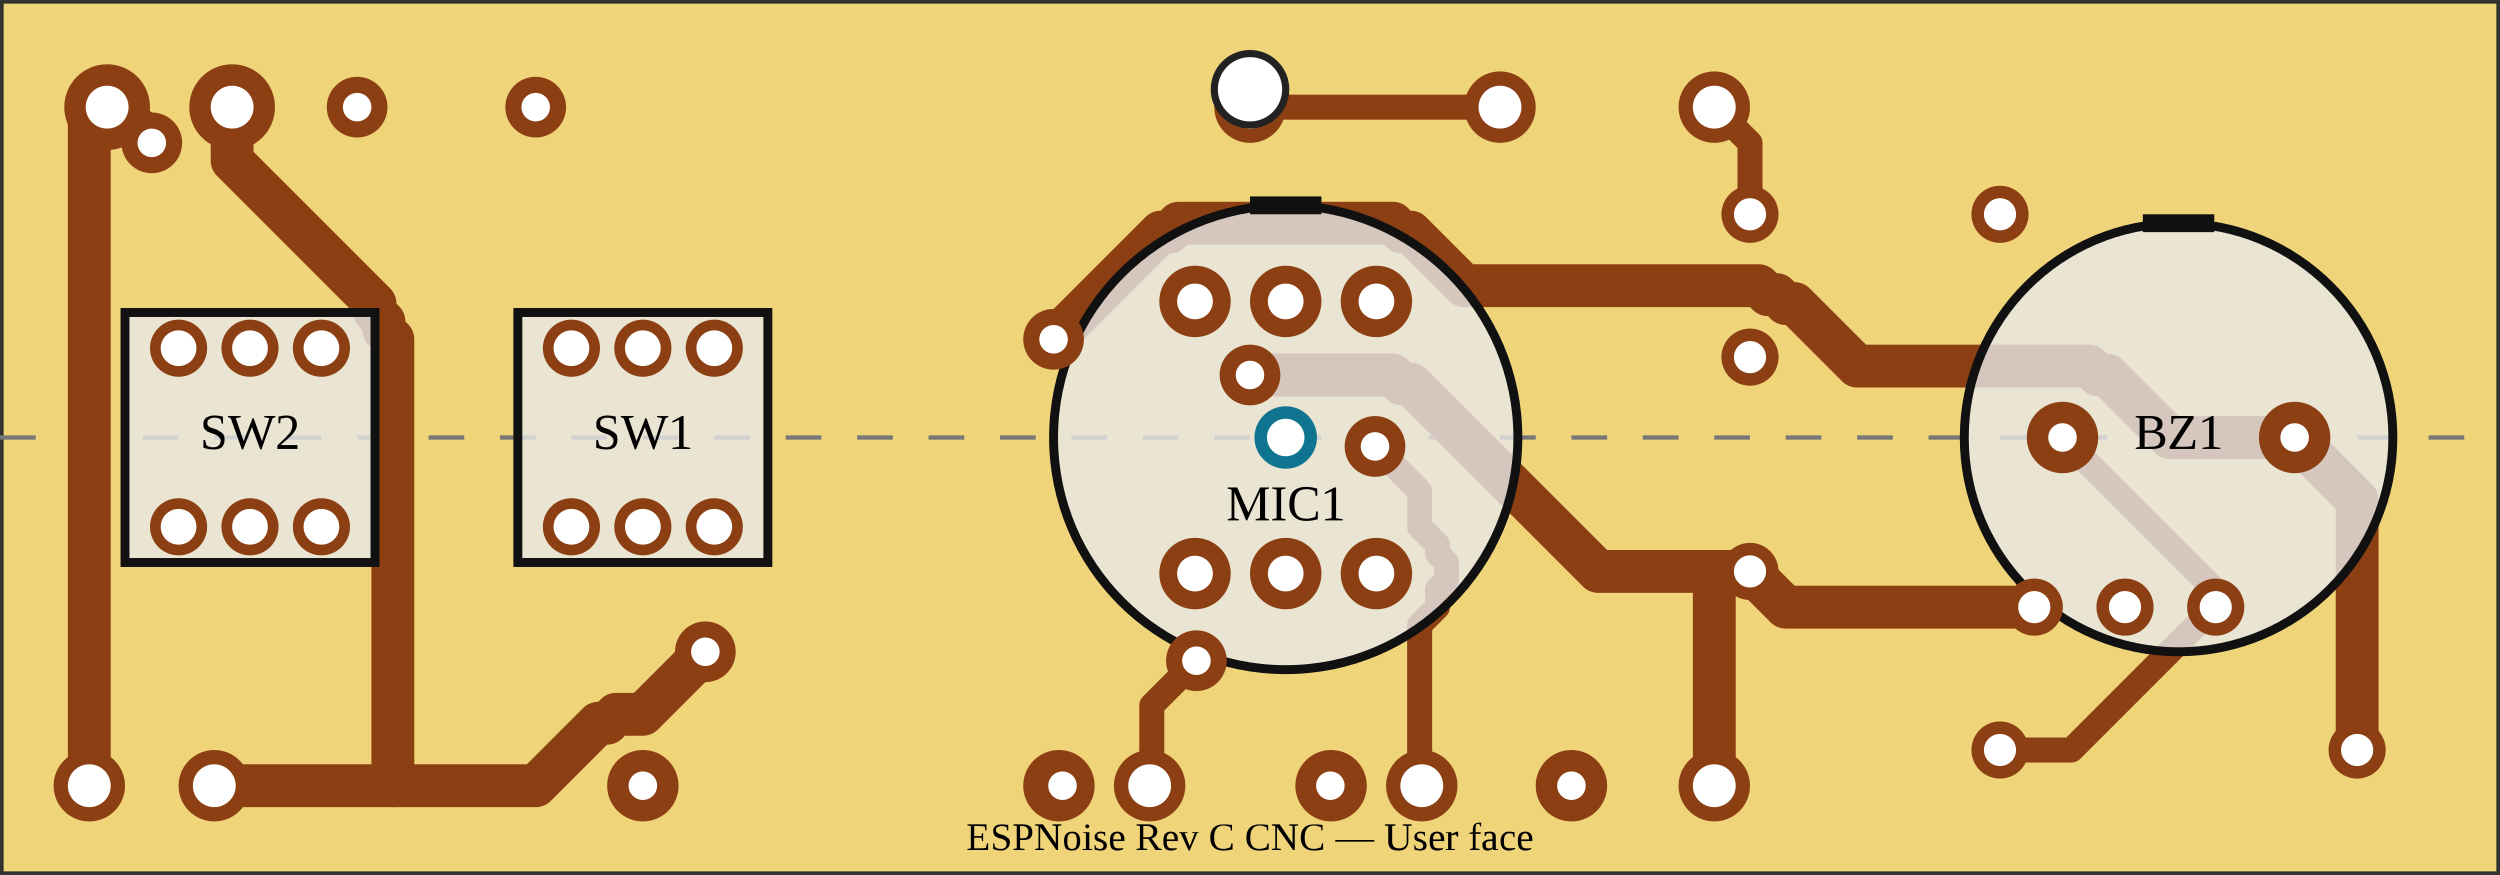
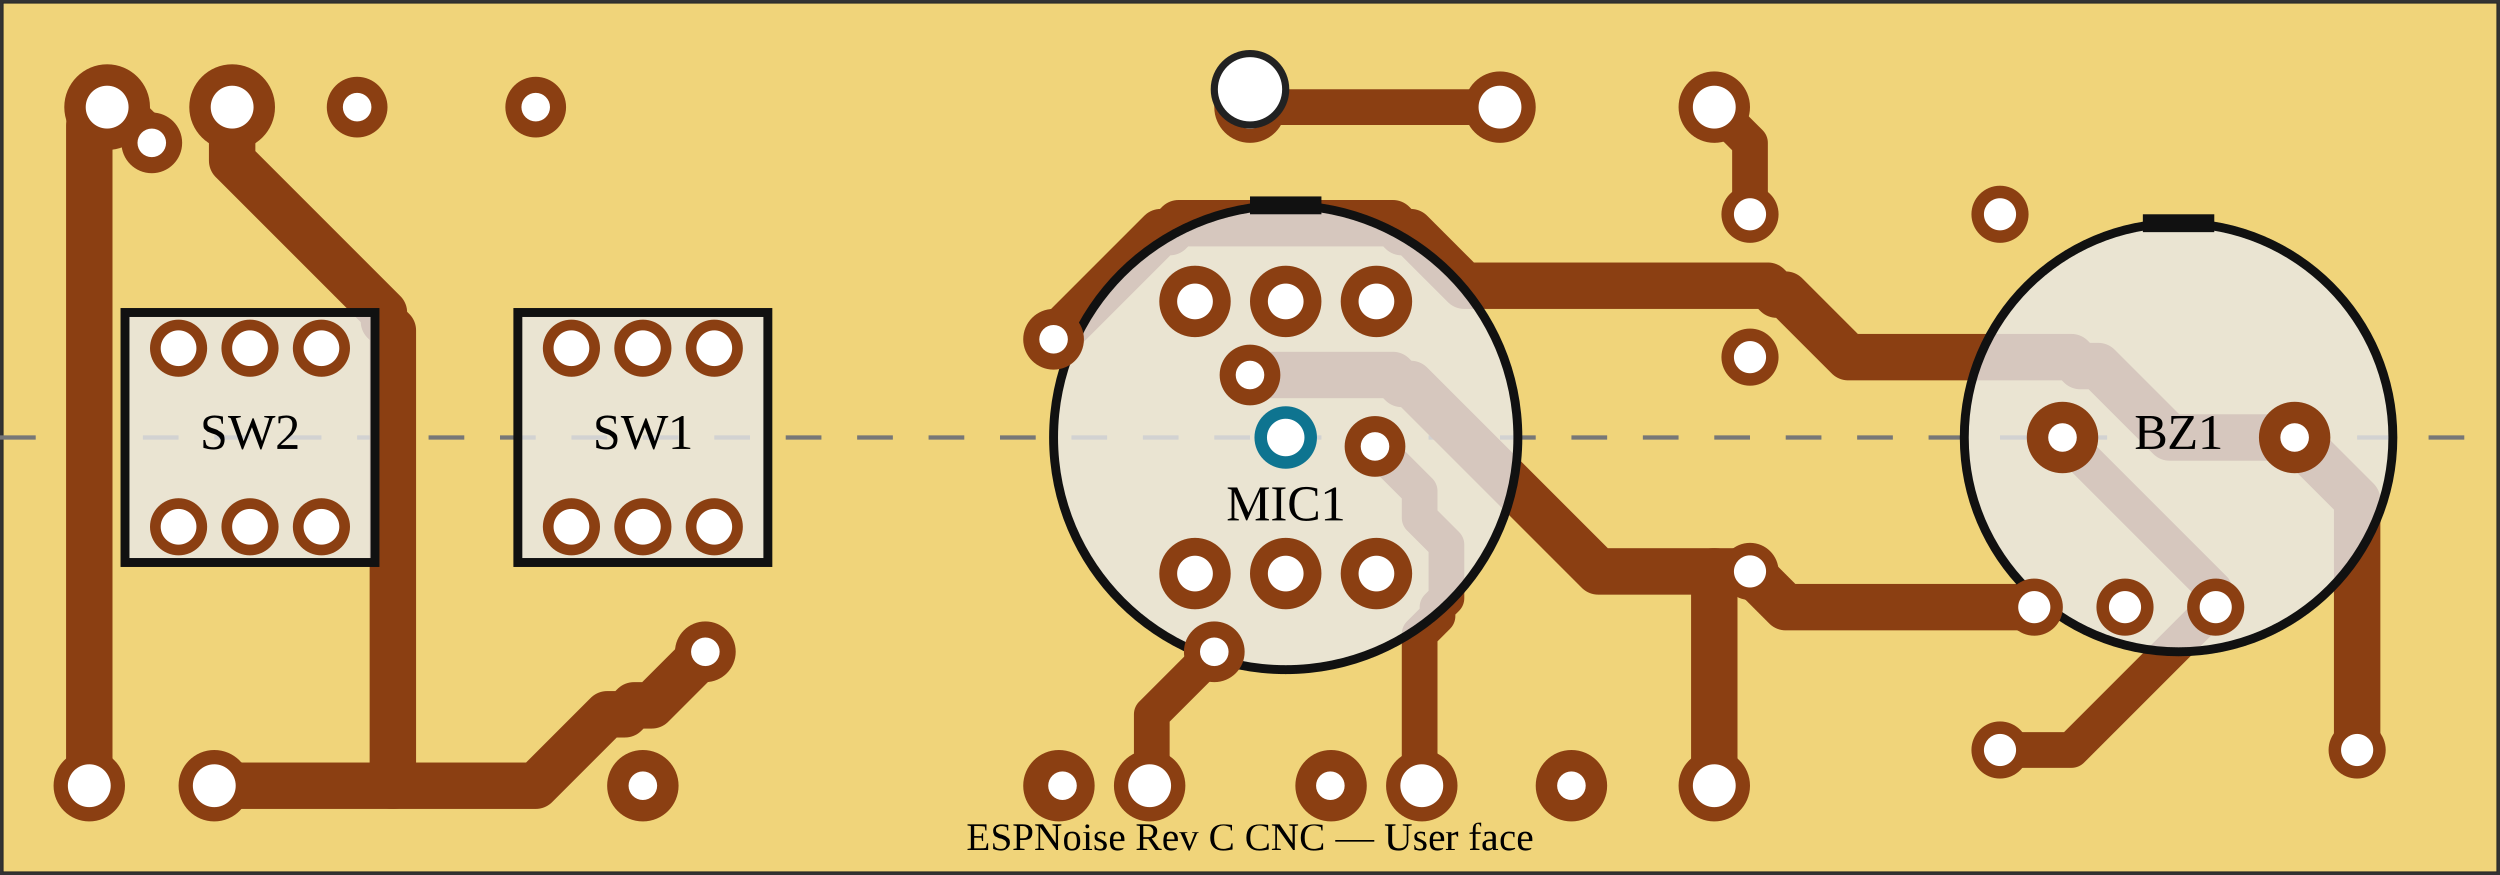
<svg xmlns="http://www.w3.org/2000/svg" width="70.0mm" height="24.5mm" viewBox="0 0 70.0 24.5">
  <rect width="70.0" height="24.5" fill="#f0d47a" stroke="#222" stroke-width="0.2" />
  <g transform="">
    <g transform="">
      <rect width="70.0" height="24.5" fill="none" stroke="#333" stroke-width="0.15" />
      <line x1="0" y1="12.25" x2="70.0" y2="12.25" stroke="#777" stroke-width="0.12" stroke-dasharray="1,1" />
-       <polyline points="33.5,18.5 32.25,19.75 32.25,22.0" fill="none" stroke="#8b3f12" stroke-width="0.7" stroke-linecap="round" stroke-linejoin="round" />
-       <polyline points="38.5,12.5 39.75,13.75 39.75,14.75 40.25,15.25 40.25,15.5 40.5,15.75 40.5,16.25 40.25,16.5 40.25,17.0 39.75,17.5 39.75,22.0" fill="none" stroke="#8b3f12" stroke-width="0.7" stroke-linecap="round" stroke-linejoin="round" />
-       <polyline points="48.0,3.0 49.0,4.0 49.0,6.0" fill="none" stroke="#8b3f12" stroke-width="0.7" stroke-linecap="round" stroke-linejoin="round" />
-       <polyline points="35.0,3.0 42.0,3.0" fill="none" stroke="#8b3f12" stroke-width="0.7" stroke-linecap="round" stroke-linejoin="round" />
-       <polyline points="35.0,10.5 39.0,10.5 39.25,10.75 39.5,10.75 44.75,16.0 49.0,16.0" fill="none" stroke="#8b3f12" stroke-width="1.2" stroke-linecap="round" stroke-linejoin="round" />
-       <polyline points="48.0,16.0 48.0,22.0" fill="none" stroke="#8b3f12" stroke-width="1.2" stroke-linecap="round" stroke-linejoin="round" />
-       <polyline points="49.0,16.0 50.0,17.0 57.0,17.0" fill="none" stroke="#8b3f12" stroke-width="1.2" stroke-linecap="round" stroke-linejoin="round" />
-       <polyline points="19.75,18.25 18.0,20.0 17.25,20.0 17.0,20.25 16.75,20.25 15.0,22.0 6.0,22.0" fill="none" stroke="#8b3f12" stroke-width="1.2" stroke-linecap="round" stroke-linejoin="round" />
-       <polyline points="11.0,22.0 11.0,9.5 10.75,9.25 10.75,9.0 10.5,8.75 10.5,8.5 6.5,4.5 6.5,3.0" fill="none" stroke="#8b3f12" stroke-width="1.2" stroke-linecap="round" stroke-linejoin="round" />
-       <polyline points="3.0,3.0 3.25,3.0 4.25,4.0" fill="none" stroke="#8b3f12" stroke-width="1.2" stroke-linecap="round" stroke-linejoin="round" />
-       <polyline points="3.0,3.0 2.5,3.5 2.5,22.0" fill="none" stroke="#8b3f12" stroke-width="1.2" stroke-linecap="round" stroke-linejoin="round" />
-       <polyline points="57.75,12.25 62.0,16.5 62.0,17.0" fill="none" stroke="#8b3f12" stroke-width="0.7" stroke-linecap="round" stroke-linejoin="round" />
-       <polyline points="62.0,17.0 58.0,21.0 56.0,21.0" fill="none" stroke="#8b3f12" stroke-width="0.7" stroke-linecap="round" stroke-linejoin="round" />
-       <polyline points="29.5,9.5 32.5,6.5 32.75,6.5 33.0,6.25 39.0,6.25 39.25,6.5 39.5,6.5 41.0,8.0 49.25,8.0 49.5,8.25 49.75,8.25 50.0,8.5 50.25,8.5 52.0,10.25 58.5,10.25 58.75,10.5 59.0,10.5 60.75,12.25 64.25,12.25" fill="none" stroke="#8b3f12" stroke-width="1.2" stroke-linecap="round" stroke-linejoin="round" />
-       <polyline points="64.25,12.25 66.0,14.0 66.0,21.0" fill="none" stroke="#8b3f12" stroke-width="1.2" stroke-linecap="round" stroke-linejoin="round" />
+       <polyline points="34.0,18.25 32.25,20.0 32.25,22.0" fill="none" stroke="#8b3f12" stroke-width="1.0" stroke-linecap="round" stroke-linejoin="round" />
+       <polyline points="38.5,12.5 39.75,13.75 39.75,14.5 40.5,15.25 40.5,16.75 40.25,17.0 40.25,17.25 39.75,17.75 39.75,22.0" fill="none" stroke="#8b3f12" stroke-width="1.0" stroke-linecap="round" stroke-linejoin="round" />
+       <polyline points="48.0,3.0 49.0,4.0 49.0,6.0" fill="none" stroke="#8b3f12" stroke-width="1.0" stroke-linecap="round" stroke-linejoin="round" />
+       <polyline points="35.0,3.0 42.0,3.0" fill="none" stroke="#8b3f12" stroke-width="1.0" stroke-linecap="round" stroke-linejoin="round" />
+       <polyline points="35.0,10.5 39.0,10.5 39.25,10.75 39.5,10.75 44.75,16.0 49.0,16.0" fill="none" stroke="#8b3f12" stroke-width="1.3" stroke-linecap="round" stroke-linejoin="round" />
+       <polyline points="48.0,16.0 48.0,22.0" fill="none" stroke="#8b3f12" stroke-width="1.3" stroke-linecap="round" stroke-linejoin="round" />
+       <polyline points="49.0,16.0 50.0,17.0 57.0,17.0" fill="none" stroke="#8b3f12" stroke-width="1.3" stroke-linecap="round" stroke-linejoin="round" />
+       <polyline points="19.75,18.25 18.25,19.75 17.75,19.75 17.5,20.0 17.0,20.0 15.0,22.0 6.0,22.0" fill="none" stroke="#8b3f12" stroke-width="1.3" stroke-linecap="round" stroke-linejoin="round" />
+       <polyline points="11.0,22.0 11.0,9.25 10.75,9.0 10.75,8.75 6.5,4.5 6.5,3.0" fill="none" stroke="#8b3f12" stroke-width="1.3" stroke-linecap="round" stroke-linejoin="round" />
+       <polyline points="3.0,3.0 3.25,3.0 4.25,4.0" fill="none" stroke="#8b3f12" stroke-width="1.3" stroke-linecap="round" stroke-linejoin="round" />
+       <polyline points="3.0,3.0 2.5,3.5 2.5,22.0" fill="none" stroke="#8b3f12" stroke-width="1.3" stroke-linecap="round" stroke-linejoin="round" />
+       <polyline points="57.75,12.25 62.0,16.5 62.0,17.0" fill="none" stroke="#8b3f12" stroke-width="1.0" stroke-linecap="round" stroke-linejoin="round" />
+       <polyline points="62.0,17.0 58.0,21.0 56.0,21.0" fill="none" stroke="#8b3f12" stroke-width="1.0" stroke-linecap="round" stroke-linejoin="round" />
+       <polyline points="29.5,9.5 32.5,6.5 32.75,6.5 33.0,6.25 39.0,6.25 39.25,6.5 39.5,6.5 41.0,8.0 49.5,8.0 49.75,8.25 50.0,8.25 51.75,10.0 58.0,10.0 58.25,10.25 58.75,10.25 60.75,12.25 64.25,12.25" fill="none" stroke="#8b3f12" stroke-width="1.3" stroke-linecap="round" stroke-linejoin="round" />
+       <polyline points="64.25,12.25 66.0,14.0 66.0,21.0" fill="none" stroke="#8b3f12" stroke-width="1.3" stroke-linecap="round" stroke-linejoin="round" />
      <rect x="3.5" y="8.75" width="7.0" height="7.0" fill="#e8e8e8" fill-opacity="0.8" stroke="#111" stroke-width="0.25" />
      <text x="7.0" y="12.25" font-size="1.4" text-anchor="middle" dominant-baseline="middle">SW2</text>
      <rect x="14.5" y="8.75" width="7.0" height="7.0" fill="#e8e8e8" fill-opacity="0.8" stroke="#111" stroke-width="0.25" />
      <text x="18.0" y="12.25" font-size="1.4" text-anchor="middle" dominant-baseline="middle">SW1</text>
      <circle cx="36.0" cy="12.25" r="6.5" fill="#e8e8e8" fill-opacity="0.8" stroke="#111" stroke-width="0.25" />
      <path d="M 35.0 5.75 L 37.0 5.75" stroke="#111" stroke-width="0.5" />
      <circle cx="36.0" cy="12.25" r="0.7" fill="#fff" stroke="#0e7490" stroke-width="0.35" />
      <text x="36.0" y="14.25" font-size="1.4" text-anchor="middle" dominant-baseline="middle">MIC1</text>
      <circle cx="61.0" cy="12.25" r="6.0" fill="#e8e8e8" fill-opacity="0.8" stroke="#111" stroke-width="0.25" />
      <path d="M 60.0 6.25 L 62.0 6.25" stroke="#111" stroke-width="0.5" />
      <text x="61.0" y="12.25" font-size="1.4" text-anchor="middle" dominant-baseline="middle">BZ1</text>
      <circle cx="5.0" cy="9.75" r="0.8" fill="#8b3f12" />
      <circle cx="5.0" cy="9.75" r="0.5" fill="#fff" />
      <circle cx="7.0" cy="9.75" r="0.8" fill="#8b3f12" />
      <circle cx="7.0" cy="9.75" r="0.5" fill="#fff" />
      <circle cx="9.0" cy="9.75" r="0.8" fill="#8b3f12" />
      <circle cx="9.0" cy="9.75" r="0.5" fill="#fff" />
      <circle cx="5.0" cy="14.75" r="0.8" fill="#8b3f12" />
      <circle cx="5.0" cy="14.75" r="0.5" fill="#fff" />
      <circle cx="7.0" cy="14.75" r="0.8" fill="#8b3f12" />
      <circle cx="7.0" cy="14.75" r="0.5" fill="#fff" />
      <circle cx="9.0" cy="14.75" r="0.8" fill="#8b3f12" />
      <circle cx="9.0" cy="14.75" r="0.5" fill="#fff" />
      <circle cx="16.0" cy="9.75" r="0.8" fill="#8b3f12" />
      <circle cx="16.0" cy="9.75" r="0.5" fill="#fff" />
      <circle cx="18.0" cy="9.75" r="0.8" fill="#8b3f12" />
      <circle cx="18.0" cy="9.75" r="0.5" fill="#fff" />
      <circle cx="20.0" cy="9.75" r="0.8" fill="#8b3f12" />
      <circle cx="20.0" cy="9.75" r="0.5" fill="#fff" />
      <circle cx="16.0" cy="14.75" r="0.8" fill="#8b3f12" />
      <circle cx="16.0" cy="14.75" r="0.5" fill="#fff" />
      <circle cx="18.0" cy="14.75" r="0.8" fill="#8b3f12" />
      <circle cx="18.0" cy="14.75" r="0.5" fill="#fff" />
      <circle cx="20.0" cy="14.75" r="0.8" fill="#8b3f12" />
      <circle cx="20.0" cy="14.75" r="0.5" fill="#fff" />
      <circle cx="33.46" cy="8.44" r="1.0" fill="#8b3f12" />
      <circle cx="33.46" cy="8.44" r="0.5" fill="#fff" />
      <circle cx="36.0" cy="8.44" r="1.0" fill="#8b3f12" />
      <circle cx="36.0" cy="8.44" r="0.5" fill="#fff" />
      <circle cx="38.54" cy="8.44" r="1.0" fill="#8b3f12" />
      <circle cx="38.54" cy="8.44" r="0.5" fill="#fff" />
      <circle cx="33.46" cy="16.06" r="1.0" fill="#8b3f12" />
      <circle cx="33.46" cy="16.06" r="0.5" fill="#fff" />
      <circle cx="36.0" cy="16.06" r="1.0" fill="#8b3f12" />
      <circle cx="36.0" cy="16.06" r="0.5" fill="#fff" />
      <circle cx="38.54" cy="16.06" r="1.0" fill="#8b3f12" />
      <circle cx="38.54" cy="16.06" r="0.5" fill="#fff" />
      <circle cx="64.25" cy="12.25" r="1.0" fill="#8b3f12" />
      <circle cx="64.25" cy="12.25" r="0.4" fill="#fff" />
      <circle cx="57.75" cy="12.25" r="1.0" fill="#8b3f12" />
      <circle cx="57.75" cy="12.25" r="0.4" fill="#fff" />
      <circle cx="3.0" cy="3.0" r="1.2" fill="#8b3f12" />
      <circle cx="3.0" cy="3.0" r="0.6" fill="#fff" />
      <circle cx="6.5" cy="3.0" r="1.2" fill="#8b3f12" />
      <circle cx="6.5" cy="3.0" r="0.6" fill="#fff" />
      <circle cx="2.5" cy="22.0" r="1.0" fill="#8b3f12" />
      <circle cx="2.5" cy="22.0" r="0.6" fill="#fff" />
      <circle cx="6.0" cy="22.0" r="1.0" fill="#8b3f12" />
      <circle cx="6.0" cy="22.0" r="0.6" fill="#fff" />
      <circle cx="39.81" cy="22.0" r="1.0" fill="#8b3f12" />
      <circle cx="39.81" cy="22.0" r="0.6" fill="#fff" />
      <circle cx="29.65" cy="22.0" r="1.0" fill="#8b3f12" />
      <circle cx="29.65" cy="22.0" r="0.6" fill="#fff" />
      <circle cx="32.19" cy="22.0" r="1.0" fill="#8b3f12" />
      <circle cx="32.19" cy="22.0" r="0.6" fill="#fff" />
      <circle cx="37.27" cy="22.0" r="1.0" fill="#8b3f12" />
      <circle cx="37.27" cy="22.0" r="0.6" fill="#fff" />
      <circle cx="35.0" cy="3.0" r="1.0" fill="#8b3f12" />
      <circle cx="35.0" cy="3.0" r="0.6" fill="#fff" />
      <circle cx="48.0" cy="3.0" r="1.0" fill="#8b3f12" />
      <circle cx="48.0" cy="3.0" r="0.6" fill="#fff" />
      <circle cx="18.0" cy="22.0" r="1.0" fill="#8b3f12" />
      <circle cx="18.0" cy="22.0" r="0.6" fill="#fff" />
      <circle cx="44.0" cy="22.0" r="1.0" fill="#8b3f12" />
      <circle cx="44.0" cy="22.0" r="0.6" fill="#fff" />
      <circle cx="42.0" cy="3.0" r="1.0" fill="#8b3f12" />
      <circle cx="42.0" cy="3.0" r="0.6" fill="#fff" />
      <circle cx="48.0" cy="22.0" r="1.0" fill="#8b3f12" />
      <circle cx="48.0" cy="22.0" r="0.6" fill="#fff" />
      <circle cx="49.0" cy="6.0" r="0.8" fill="#8b3f12" />
      <circle cx="49.0" cy="6.0" r="0.45" fill="#fff" />
      <circle cx="56.0" cy="6.0" r="0.8" fill="#8b3f12" />
      <circle cx="56.0" cy="6.0" r="0.45" fill="#fff" />
      <circle cx="49.0" cy="10.0" r="0.8" fill="#8b3f12" />
      <circle cx="49.0" cy="10.0" r="0.45" fill="#fff" />
      <circle cx="49.0" cy="16.0" r="0.8" fill="#8b3f12" />
      <circle cx="49.0" cy="16.0" r="0.45" fill="#fff" />
      <circle cx="66.0" cy="21.0" r="0.8" fill="#8b3f12" />
      <circle cx="66.0" cy="21.0" r="0.45" fill="#fff" />
      <circle cx="56.0" cy="21.0" r="0.8" fill="#8b3f12" />
      <circle cx="56.0" cy="21.0" r="0.45" fill="#fff" />
      <circle cx="10.0" cy="3.0" r="0.8" fill="#8b3f12" />
      <circle cx="10.0" cy="3.0" r="0.5" fill="#fff" />
      <circle cx="15.0" cy="3.0" r="0.8" fill="#8b3f12" />
      <circle cx="15.0" cy="3.0" r="0.5" fill="#fff" />
      <circle cx="56.96" cy="17.0" r="0.8" fill="#8b3f12" />
      <circle cx="56.96" cy="17.0" r="0.45" fill="#fff" />
      <circle cx="59.5" cy="17.0" r="0.8" fill="#8b3f12" />
      <circle cx="59.5" cy="17.0" r="0.45" fill="#fff" />
      <circle cx="62.04" cy="17.0" r="0.8" fill="#8b3f12" />
      <circle cx="62.04" cy="17.0" r="0.45" fill="#fff" />
      <circle cx="29.75" cy="22.0" r="0.85" fill="#8b3f12" />
      <circle cx="29.75" cy="22.0" r="0.4" fill="#fff" />
-       <circle cx="33.5" cy="18.5" r="0.85" fill="#8b3f12" />
-       <circle cx="33.5" cy="18.5" r="0.4" fill="#fff" />
+       <circle cx="34.0" cy="18.25" r="0.85" fill="#8b3f12" />
+       <circle cx="34.0" cy="18.25" r="0.4" fill="#fff" />
      <circle cx="37.25" cy="22.0" r="0.85" fill="#8b3f12" />
      <circle cx="37.25" cy="22.0" r="0.4" fill="#fff" />
      <circle cx="38.5" cy="12.5" r="0.85" fill="#8b3f12" />
      <circle cx="38.5" cy="12.5" r="0.4" fill="#fff" />
      <circle cx="18.0" cy="22.0" r="0.85" fill="#8b3f12" />
      <circle cx="18.0" cy="22.0" r="0.4" fill="#fff" />
      <circle cx="35.0" cy="10.5" r="0.85" fill="#8b3f12" />
      <circle cx="35.0" cy="10.5" r="0.4" fill="#fff" />
      <circle cx="19.75" cy="18.25" r="0.85" fill="#8b3f12" />
      <circle cx="19.75" cy="18.25" r="0.4" fill="#fff" />
      <circle cx="4.25" cy="4.0" r="0.85" fill="#8b3f12" />
      <circle cx="4.25" cy="4.0" r="0.4" fill="#fff" />
      <circle cx="10.0" cy="3.0" r="0.85" fill="#8b3f12" />
      <circle cx="10.0" cy="3.0" r="0.4" fill="#fff" />
      <circle cx="15.0" cy="3.0" r="0.85" fill="#8b3f12" />
      <circle cx="15.0" cy="3.0" r="0.4" fill="#fff" />
      <circle cx="44.0" cy="22.0" r="0.85" fill="#8b3f12" />
      <circle cx="44.0" cy="22.0" r="0.4" fill="#fff" />
      <circle cx="57.75" cy="12.25" r="0.85" fill="#8b3f12" />
      <circle cx="57.75" cy="12.25" r="0.4" fill="#fff" />
      <circle cx="29.5" cy="9.5" r="0.85" fill="#8b3f12" />
      <circle cx="29.5" cy="9.5" r="0.4" fill="#fff" />
      <circle cx="64.25" cy="12.25" r="0.85" fill="#8b3f12" />
      <circle cx="64.25" cy="12.25" r="0.4" fill="#fff" />
      <circle cx="35.0" cy="2.5" r="1" fill="#fff" stroke="#222" stroke-width="0.2" />
    </g>
  </g>
  <text x="35.0" y="23.8" font-size="1.1" text-anchor="middle">ESPNoise Rev C CNC — User face</text>
</svg>
